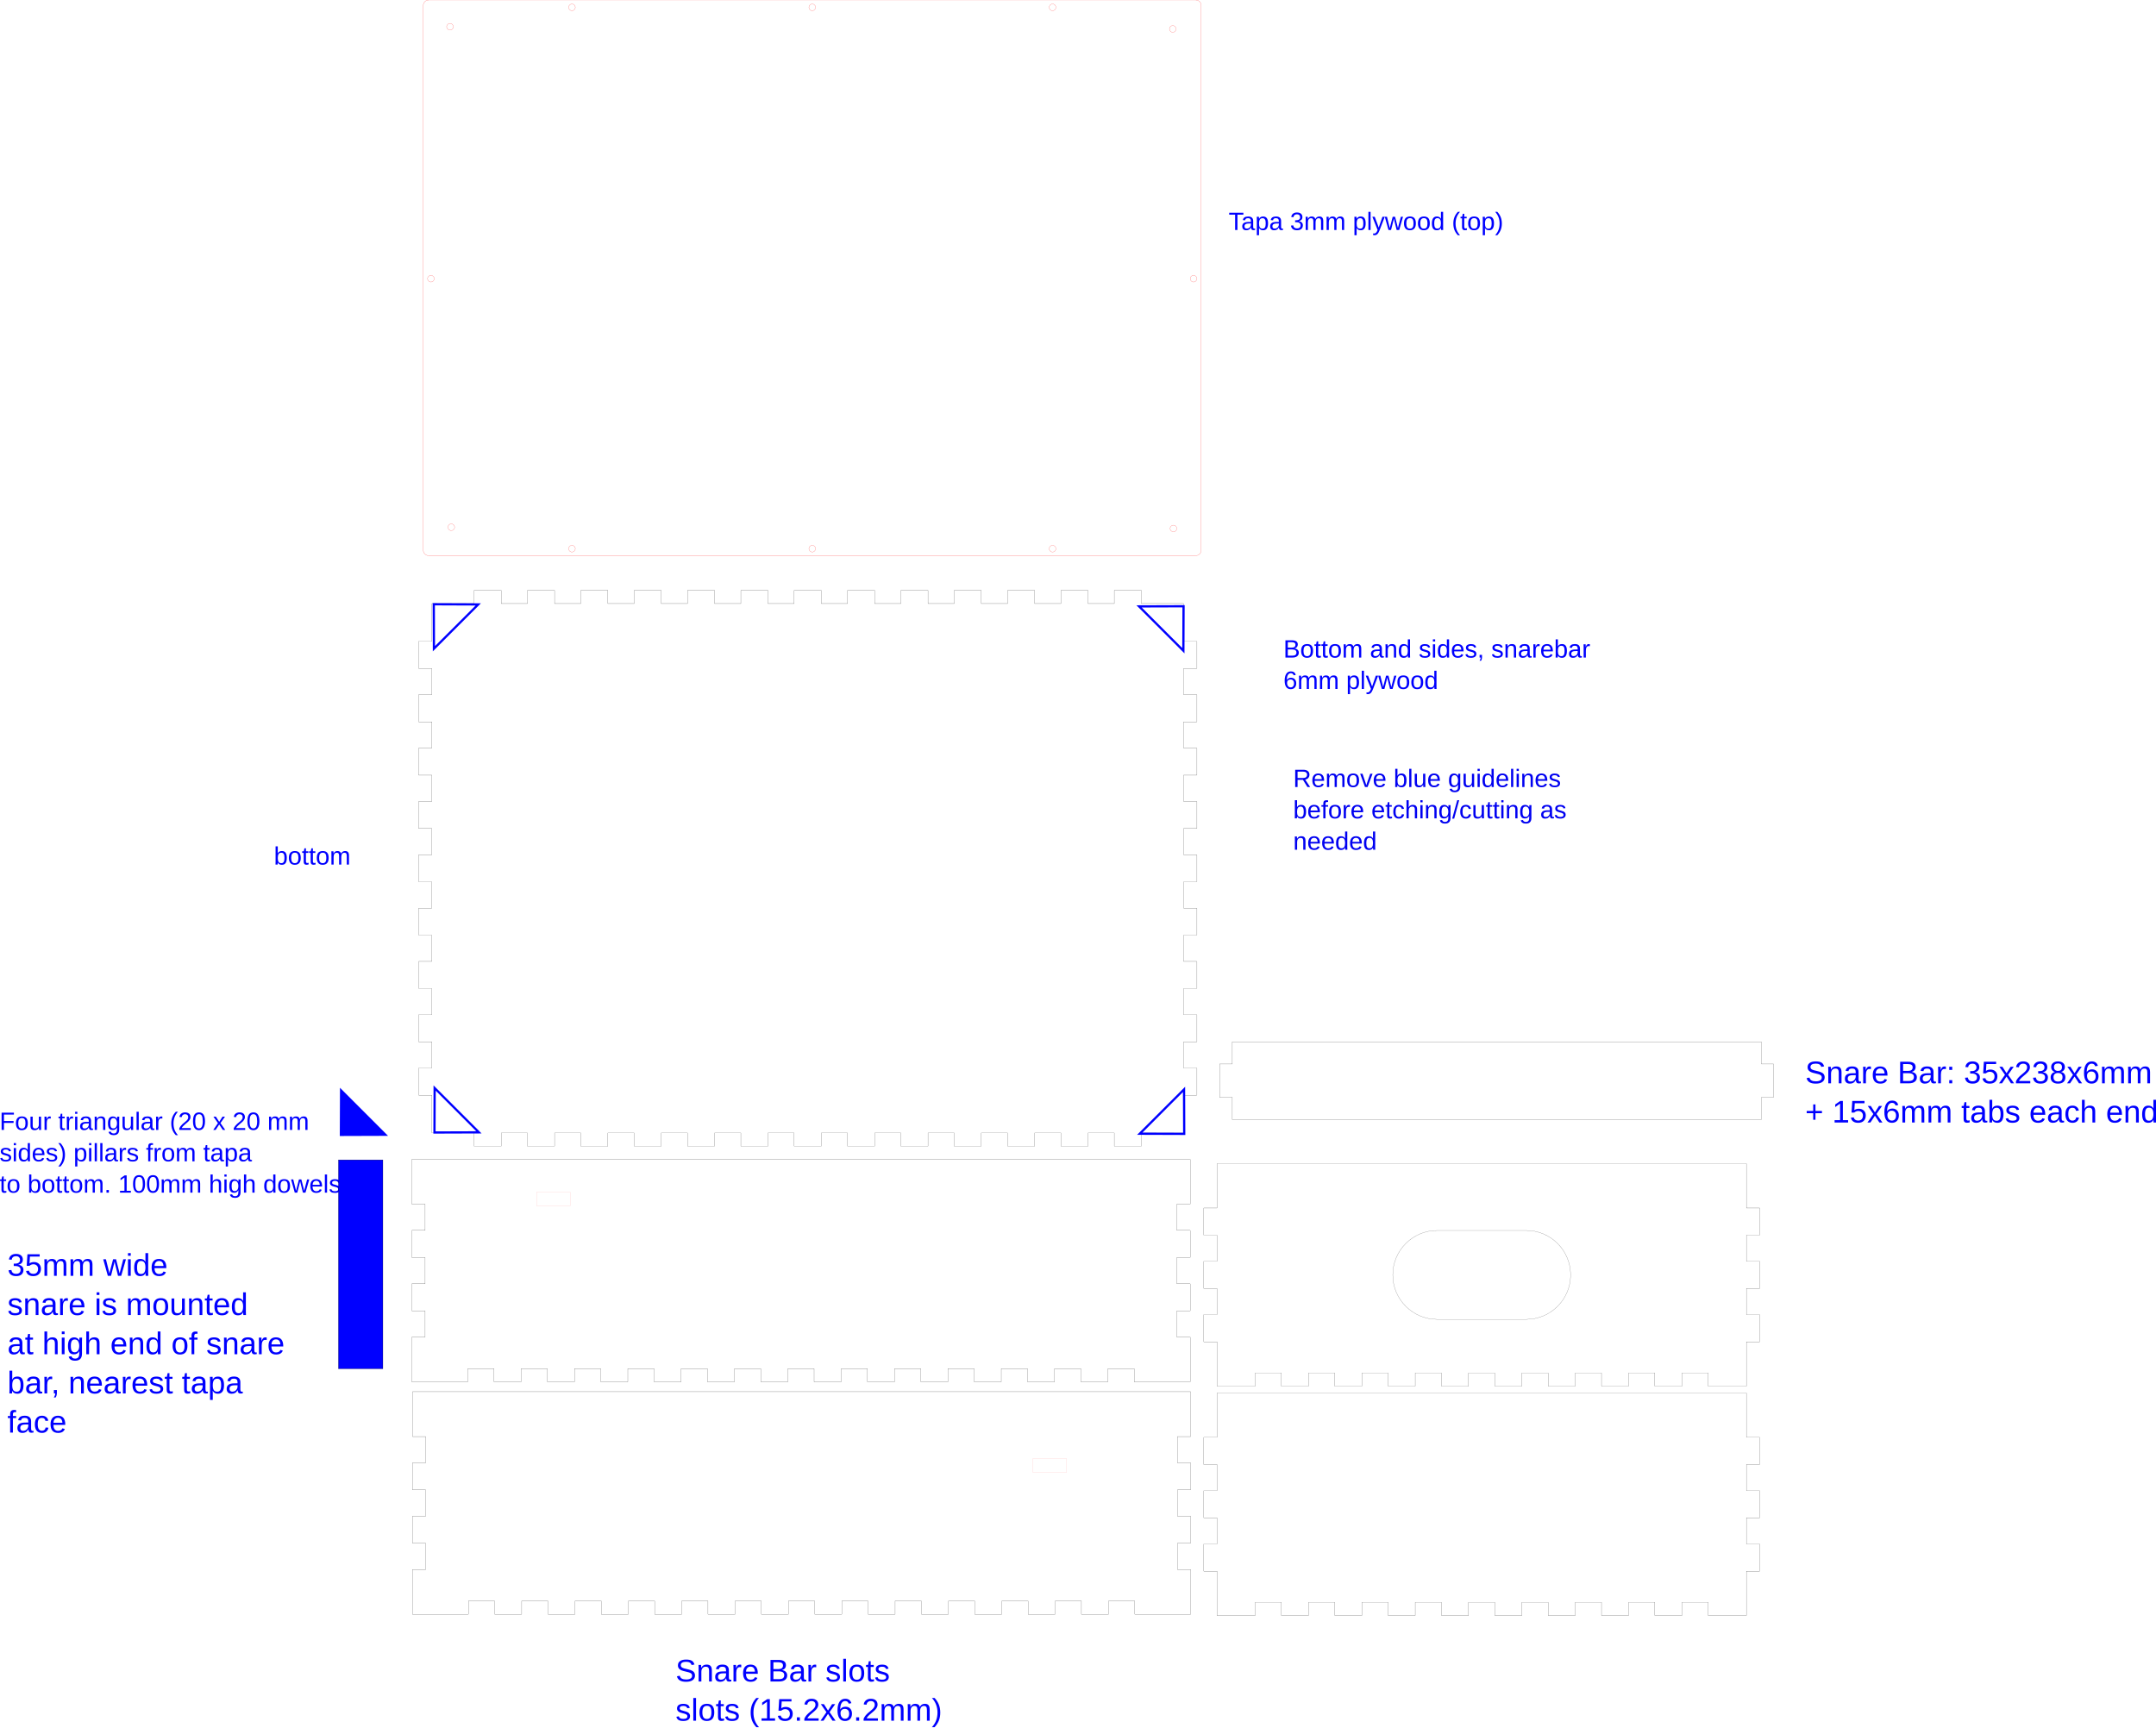
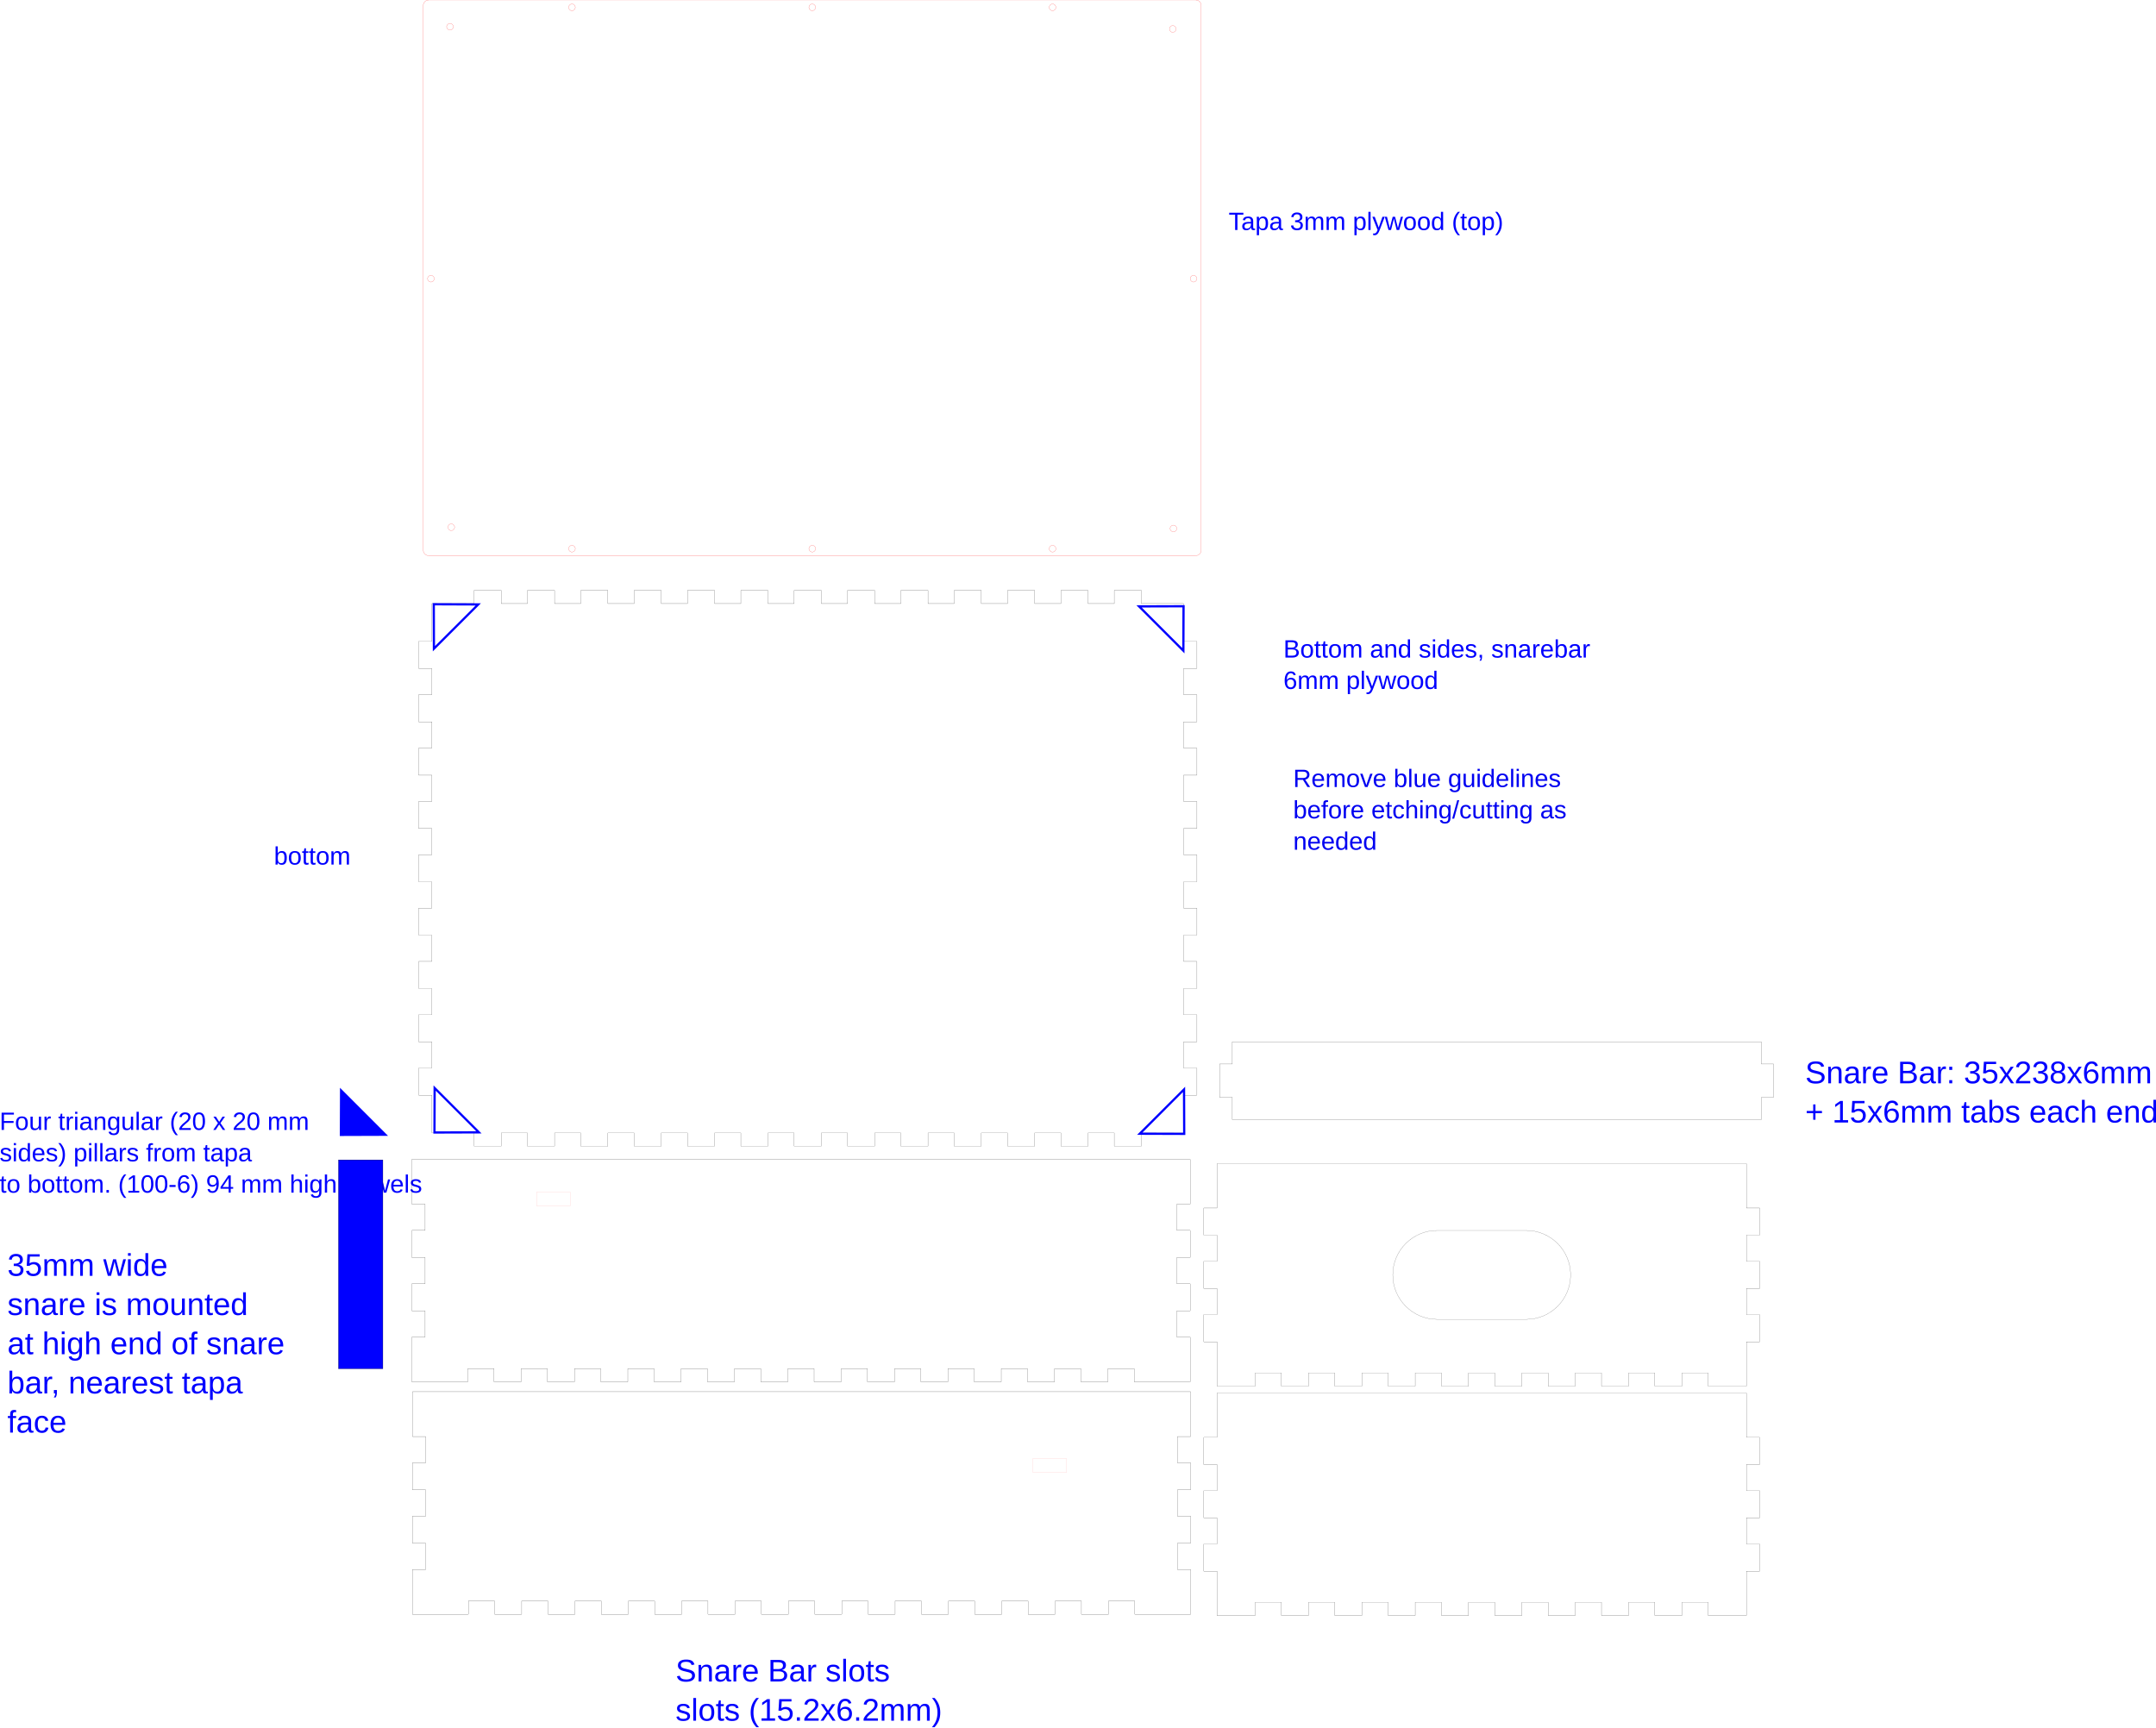
<svg xmlns="http://www.w3.org/2000/svg" height="777.19mm" viewBox="0 0 969.95 777.19" width="969.95mm" version="1.1" id="svg429">
  <defs id="defs433">
    <rect x="1456.988" y="-567.132" width="97.628" height="28.422" id="rect1000" />
  </defs>
  <g id="p-2" style="vector-effect:non-scaling-stroke;fill:none;stroke-width:0.265;stroke-linecap:round;stroke-linejoin:round;stroke-dasharray:none;-inkscape-stroke:hairline" transform="translate(178.2887,255.5779)">
    <path d="M 16.1,254.2 H 35 c 0.1,0 0,-0.1 0,0 v 5.9 c 0,0.055 0.045,0.1 0.1,0.1 h 12 c 0.055,0 0.1,-0.045 0.1,-0.1 v -5.9 c 0,-0.1 -0.1,0 0,0 H 59 c 0.1,0 0,-0.1 0,0 v 5.9 c 0,0.055 0.045,0.1 0.1,0.1 h 12 c 0.055,0 0.1,-0.045 0.1,-0.1 v -5.9 c 0,-0.1 -0.1,0 0,0 H 83 c 0.1,0 0,-0.1 0,0 v 5.9 c 0,0.055 0.045,0.1 0.1,0.1 h 12 c 0.055,0 0.1,-0.045 0.1,-0.1 v -5.9 c 0,-0.1 -0.1,0 0,0 H 107 c 0.1,0 0,-0.1 0,0 v 5.9 c 0,0.055 0.045,0.1 0.1,0.1 h 12 c 0.055,0 0.1,-0.045 0.1,-0.1 v -5.9 c 0,-0.1 -0.1,0 0,0 H 131 c 0.1,0 0,-0.1 0,0 v 5.9 c 0,0.055 0.045,0.1 0.1,0.1 h 12 c 0.055,0 0.1,-0.045 0.1,-0.1 v -5.9 c 0,-0.1 -0.1,0 0,0 H 155 c 0.1,0 0,-0.1 0,0 v 5.9 c 0,0.055 0.045,0.1 0.1,0.1 h 12 c 0.055,0 0.1,-0.045 0.1,-0.1 v -5.9 c 0,-0.1 -0.1,0 0,0 H 179 c 0.1,0 0,-0.1 0,0 v 5.9 c 0,0.055 0.045,0.1 0.1,0.1 h 12 c 0.055,0 0.1,-0.045 0.1,-0.1 v -5.9 c 0,-0.1 -0.1,0 0,0 H 203 c 0.1,0 0,-0.1 0,0 v 5.9 c 0,0.055 0.045,0.1 0.1,0.1 h 12 c 0.055,0 0.1,-0.045 0.1,-0.1 v -5.9 c 0,-0.1 -0.1,0 0,0 H 227 c 0.1,0 0,-0.1 0,0 v 5.9 c 0,0.055 0.045,0.1 0.1,0.1 h 12 c 0.055,0 0.1,-0.045 0.1,-0.1 v -5.9 c 0,-0.1 -0.1,0 0,0 H 251 c 0.1,0 0,-0.1 0,0 v 5.9 c 0,0.055 0.045,0.1 0.1,0.1 h 12 c 0.055,0 0.1,-0.045 0.1,-0.1 v -5.9 c 0,-0.1 -0.1,0 0,0 H 275 c 0.1,0 0,-0.1 0,0 v 5.9 c 0,0.055 0.045,0.1 0.1,0.1 h 12 c 0.055,0 0.1,-0.045 0.1,-0.1 v -5.9 c 0,-0.1 -0.1,0 0,0 H 299 c 0.1,0 0,-0.1 0,0 v 5.9 c 0,0.055 0.045,0.1 0.1,0.1 h 12 c 0.055,0 0.1,-0.045 0.1,-0.1 v -5.9 c 0,-0.1 -0.1,0 0,0 H 323 c 0.1,0 0,-0.1 0,0 v 5.9 c 0,0.055 0.045,0.1 0.1,0.1 h 12 c 0.055,0 0.1,-0.045 0.1,-0.1 v -5.9 c 0,-0.1 -0.1,0 0,0 h 18.9 c 0.055,0 0.1,-0.045 0.1,-0.1 v -16.9 c 0,-0.1 -0.1,0 0,0 h 5.9 c 0.055,0 0.1,-0.045 0.1,-0.1 v -12 c 0,-0.055 -0.045,-0.1 -0.1,-0.1 h -5.9 c -0.1,0 0,0.1 0,0 v -11.8 c 0,-0.1 -0.1,0 0,0 h 5.9 c 0.055,0 0.1,-0.045 0.1,-0.1 v -12 c 0,-0.055 -0.045,-0.1 -0.1,-0.1 h -5.9 c -0.1,0 0,0.1 0,0 v -11.8 c 0,-0.1 -0.1,0 0,0 h 5.9 c 0.055,0 0.1,-0.045 0.1,-0.1 v -12 c 0,-0.055 -0.045,-0.1 -0.1,-0.1 h -5.9 c -0.1,0 0,0.1 0,0 v -11.8 c 0,-0.1 -0.1,0 0,0 h 5.9 c 0.055,0 0.1,-0.045 0.1,-0.1 v -12 c 0,-0.055 -0.045,-0.1 -0.1,-0.1 h -5.9 c -0.1,0 0,0.1 0,0 v -11.8 c 0,-0.1 -0.1,0 0,0 h 5.9 c 0.055,0 0.1,-0.045 0.1,-0.1 v -12 c 0,-0.055 -0.045,-0.1 -0.1,-0.1 h -5.9 c -0.1,0 0,0.1 0,0 v -11.8 c 0,-0.1 -0.1,0 0,0 h 5.9 c 0.055,0 0.1,-0.045 0.1,-0.1 v -12 c 0,-0.055 -0.045,-0.1 -0.1,-0.1 h -5.9 c -0.1,0 0,0.1 0,0 V 93.2 c 0,-0.1 -0.1,0 0,0 h 5.9 c 0.055,0 0.1,-0.045 0.1,-0.1 v -12 c 0,-0.055 -0.045,-0.1 -0.1,-0.1 h -5.9 c -0.1,0 0,0.1 0,0 V 69.2 c 0,-0.1 -0.1,0 0,0 h 5.9 c 0.055,0 0.1,-0.045 0.1,-0.1 v -12 c 0,-0.055 -0.045,-0.1 -0.1,-0.1 h -5.9 c -0.1,0 0,0.1 0,0 V 45.2 c 0,-0.1 -0.1,0 0,0 h 5.9 c 0.055,0 0.1,-0.045 0.1,-0.1 v -12 c 0,-0.055 -0.045,-0.1 -0.1,-0.1 h -5.9 c -0.1,0 0,0.1 0,0 V 16.1 c 0,-0.055 -0.045,-0.1 -0.1,-0.1 h -18.9 c -0.1,0 0,0.1 0,0 v -5.9 c 0,-0.055 -0.045,-0.1 -0.1,-0.1 h -12 c -0.055,0 -0.1,0.045 -0.1,0.1 V 16 c 0,0.1 0.1,0 0,0 h -11.8 c -0.1,0 0,0.1 0,0 v -5.9 c 0,-0.055 -0.045,-0.1 -0.1,-0.1 h -12 c -0.055,0 -0.1,0.045 -0.1,0.1 V 16 c 0,0.1 0.1,0 0,0 h -11.8 c -0.1,0 0,0.1 0,0 v -5.9 c 0,-0.055 -0.045,-0.1 -0.1,-0.1 h -12 c -0.055,0 -0.1,0.045 -0.1,0.1 V 16 c 0,0.1 0.1,0 0,0 h -11.8 c -0.1,0 0,0.1 0,0 v -5.9 c 0,-0.055 -0.045,-0.1 -0.1,-0.1 h -12 c -0.055,0 -0.1,0.045 -0.1,0.1 V 16 c 0,0.1 0.1,0 0,0 h -11.8 c -0.1,0 0,0.1 0,0 v -5.9 c 0,-0.055 -0.045,-0.1 -0.1,-0.1 h -12 c -0.055,0 -0.1,0.045 -0.1,0.1 V 16 c 0,0.1 0.1,0 0,0 h -11.8 c -0.1,0 0,0.1 0,0 v -5.9 c 0,-0.055 -0.045,-0.1 -0.1,-0.1 h -12 c -0.055,0 -0.1,0.045 -0.1,0.1 V 16 c 0,0.1 0.1,0 0,0 h -11.8 c -0.1,0 0,0.1 0,0 v -5.9 c 0,-0.055 -0.045,-0.1 -0.1,-0.1 h -12 c -0.055,0 -0.1,0.045 -0.1,0.1 V 16 c 0,0.1 0.1,0 0,0 h -11.8 c -0.1,0 0,0.1 0,0 v -5.9 c 0,-0.055 -0.045,-0.1 -0.1,-0.1 h -12 c -0.055,0 -0.1,0.045 -0.1,0.1 V 16 c 0,0.1 0.1,0 0,0 h -11.8 c -0.1,0 0,0.1 0,0 v -5.9 c 0,-0.055 -0.045,-0.1 -0.1,-0.1 h -12 c -0.055,0 -0.1,0.045 -0.1,0.1 V 16 c 0,0.1 0.1,0 0,0 h -11.8 c -0.1,0 0,0.1 0,0 v -5.9 c 0,-0.055 -0.045,-0.1 -0.1,-0.1 h -12 c -0.055,0 -0.1,0.045 -0.1,0.1 V 16 c 0,0.1 0.1,0 0,0 H 95.2 c -0.1,0 0,0.1 0,0 V 10.1 C 95.2,10.045 95.155,10 95.1,10 h -12 C 83.045,10 83,10.045 83,10.1 V 16 c 0,0.1 0.1,0 0,0 H 71.2 c -0.1,0 0,0.1 0,0 V 10.1 C 71.2,10.045 71.155,10 71.1,10 h -12 C 59.045,10 59,10.045 59,10.1 V 16 c 0,0.1 0.1,0 0,0 H 47.2 c -0.1,0 0,0.1 0,0 V 10.1 C 47.2,10.045 47.155,10 47.1,10 h -12 C 35.045,10 35,10.045 35,10.1 V 16 c 0,0.1 0.1,0 0,0 H 16.1 C 16.045,16 16,16.045 16,16.1 V 33 c 0,0.1 0.1,0 0,0 H 10.1 C 10.045,33 10,33.045 10,33.1 v 12 c 0,0.055 0.045,0.1 0.1,0.1 H 16 c 0.1,0 0,-0.1 0,0 V 57 c 0,0.1 0.1,0 0,0 H 10.1 C 10.045,57 10,57.045 10,57.1 v 12 c 0,0.055 0.045,0.1 0.1,0.1 H 16 c 0.1,0 0,-0.1 0,0 V 81 c 0,0.1 0.1,0 0,0 H 10.1 C 10.045,81 10,81.045 10,81.1 v 12 c 0,0.055 0.045,0.1 0.1,0.1 H 16 c 0.1,0 0,-0.1 0,0 V 105 c 0,0.1 0.1,0 0,0 h -5.9 c -0.055,0 -0.1,0.045 -0.1,0.1 v 12 c 0,0.055 0.045,0.1 0.1,0.1 H 16 c 0.1,0 0,-0.1 0,0 V 129 c 0,0.1 0.1,0 0,0 h -5.9 c -0.055,0 -0.1,0.045 -0.1,0.1 v 12 c 0,0.055 0.045,0.1 0.1,0.1 H 16 c 0.1,0 0,-0.1 0,0 V 153 c 0,0.1 0.1,0 0,0 h -5.9 c -0.055,0 -0.1,0.045 -0.1,0.1 v 12 c 0,0.055 0.045,0.1 0.1,0.1 H 16 c 0.1,0 0,-0.1 0,0 V 177 c 0,0.1 0.1,0 0,0 h -5.9 c -0.055,0 -0.1,0.045 -0.1,0.1 v 12 c 0,0.055 0.045,0.1 0.1,0.1 H 16 c 0.1,0 0,-0.1 0,0 V 201 c 0,0.1 0.1,0 0,0 h -5.9 c -0.055,0 -0.1,0.045 -0.1,0.1 v 12 c 0,0.055 0.045,0.1 0.1,0.1 H 16 c 0.1,0 0,-0.1 0,0 V 225 c 0,0.1 0.1,0 0,0 h -5.9 c -0.055,0 -0.1,0.045 -0.1,0.1 v 12 c 0,0.055 0.045,0.1 0.1,0.1 H 16 c 0.1,0 0,-0.1 0,0 v 16.9 c 0,0.055 0.045,0.1 0.1,0.1 z" stroke="#000000" stroke-width="0.20" id="path420" style="vector-effect:non-scaling-stroke;stroke-width:0.265;stroke-dasharray:none;-inkscape-stroke:hairline" />
  </g>
  <g id="p-3" style="vector-effect:non-scaling-stroke;fill:none;stroke-width:0.265;stroke-linecap:round;stroke-linejoin:round;stroke-dasharray:none;-inkscape-stroke:hairline" transform="translate(178.2887,260.3404)">
    <path d="m 369.3,466.6 h 17 c 0.055,0 0.1,-0.045 0.1,-0.1 v -5.9 c 0,-0.1 -0.1,0 0,0 h 11.8 c 0.1,0 0,-0.1 0,0 v 5.9 c 0,0.055 0.045,0.1 0.1,0.1 h 12 c 0.055,0 0.1,-0.045 0.1,-0.1 v -5.9 c 0,-0.1 -0.1,0 0,0 h 11.8 c 0.1,0 0,-0.1 0,0 v 5.9 c 0,0.055 0.045,0.1 0.1,0.1 h 12 c 0.055,0 0.1,-0.045 0.1,-0.1 v -5.9 c 0,-0.1 -0.1,0 0,0 h 11.8 c 0.1,0 0,-0.1 0,0 v 5.9 c 0,0.055 0.045,0.1 0.1,0.1 h 12 c 0.055,0 0.1,-0.045 0.1,-0.1 v -5.9 c 0,-0.1 -0.1,0 0,0 h 11.8 c 0.1,0 0,-0.1 0,0 v 5.9 c 0,0.055 0.045,0.1 0.1,0.1 h 12 c 0.055,0 0.1,-0.045 0.1,-0.1 v -5.9 c 0,-0.1 -0.1,0 0,0 h 11.8 c 0.1,0 0,-0.1 0,0 v 5.9 c 0,0.055 0.045,0.1 0.1,0.1 h 12 c 0.055,0 0.1,-0.045 0.1,-0.1 v -5.9 c 0,-0.1 -0.1,0 0,0 h 11.8 c 0.1,0 0,-0.1 0,0 v 5.9 c 0,0.055 0.045,0.1 0.1,0.1 h 12 c 0.055,0 0.1,-0.045 0.1,-0.1 v -5.9 c 0,-0.1 -0.1,0 0,0 h 11.8 c 0.1,0 0,-0.1 0,0 v 5.9 c 0,0.055 0.045,0.1 0.1,0.1 h 12 c 0.055,0 0.1,-0.045 0.1,-0.1 v -5.9 c 0,-0.1 -0.1,0 0,0 h 11.8 c 0.1,0 0,-0.1 0,0 v 5.9 c 0,0.055 0.045,0.1 0.1,0.1 h 12 c 0.055,0 0.1,-0.045 0.1,-0.1 v -5.9 c 0,-0.1 -0.1,0 0,0 h 11.8 c 0.1,0 0,-0.1 0,0 v 5.9 c 0,0.055 0.045,0.1 0.1,0.1 h 17 c 0.055,0 0.1,-0.045 0.1,-0.1 v -19.9 c 0,-0.1 -0.1,0 0,0 h 5.9 c 0.055,0 0.1,-0.045 0.1,-0.1 v -12 c 0,-0.055 -0.045,-0.1 -0.1,-0.1 h -5.9 c -0.1,0 0,0.1 0,0 v -11.8 c 0,-0.1 -0.1,0 0,0 h 5.9 c 0.055,0 0.1,-0.045 0.1,-0.1 v -12 c 0,-0.055 -0.045,-0.1 -0.1,-0.1 h -5.9 c -0.1,0 0,0.1 0,0 v -11.8 c 0,-0.1 -0.1,0 0,0 h 5.9 c 0.055,0 0.1,-0.045 0.1,-0.1 v -12 c 0,-0.055 -0.045,-0.1 -0.1,-0.1 h -5.9 c -0.1,0 0,0.1 0,0 v -19.9 c 0,-0.055 -0.045,-0.1 -0.1,-0.1 h -238 c -0.055,0 -0.1,0.045 -0.1,0.1 v 19.9 c 0,0.1 0.1,0 0,0 h -5.9 c -0.055,0 -0.1,0.045 -0.1,0.1 v 12 c 0,0.055 0.045,0.1 0.1,0.1 h 5.9 c 0.1,0 0,-0.1 0,0 v 11.8 c 0,0.1 0.1,0 0,0 h -5.9 c -0.055,0 -0.1,0.045 -0.1,0.1 v 12 c 0,0.055 0.045,0.1 0.1,0.1 h 5.9 c 0.1,0 0,-0.1 0,0 v 11.8 c 0,0.1 0.1,0 0,0 h -5.9 c -0.055,0 -0.1,0.045 -0.1,0.1 v 12 c 0,0.055 0.045,0.1 0.1,0.1 h 5.9 c 0.1,0 0,-0.1 0,0 v 19.9 c 0,0.055 0.045,0.1 0.1,0.1 z" stroke="#000000" stroke-width="0.20" id="path423" style="vector-effect:non-scaling-stroke;stroke-width:0.265;stroke-dasharray:none;-inkscape-stroke:hairline" />
  </g>
  <g id="p-4" style="vector-effect:non-scaling-stroke;fill:none;stroke-width:0.265;stroke-linecap:round;stroke-linejoin:round;stroke-dasharray:none;-inkscape-stroke:hairline" transform="translate(178.2887,260.3404)">
    <path d="m 369.3,363.4 h 17 c 0.055,0 0.1,-0.045 0.1,-0.1 v -5.9 c 0,-0.1 -0.1,0 0,0 h 11.8 c 0.1,0 0,-0.1 0,0 v 5.9 c 0,0.055 0.045,0.1 0.1,0.1 h 12 c 0.055,0 0.1,-0.045 0.1,-0.1 v -5.9 c 0,-0.1 -0.1,0 0,0 h 11.8 c 0.1,0 0,-0.1 0,0 v 5.9 c 0,0.055 0.045,0.1 0.1,0.1 h 12 c 0.055,0 0.1,-0.045 0.1,-0.1 v -5.9 c 0,-0.1 -0.1,0 0,0 h 11.8 c 0.1,0 0,-0.1 0,0 v 5.9 c 0,0.055 0.045,0.1 0.1,0.1 h 12 c 0.055,0 0.1,-0.045 0.1,-0.1 v -5.9 c 0,-0.1 -0.1,0 0,0 h 11.8 c 0.1,0 0,-0.1 0,0 v 5.9 c 0,0.055 0.045,0.1 0.1,0.1 h 12 c 0.055,0 0.1,-0.045 0.1,-0.1 v -5.9 c 0,-0.1 -0.1,0 0,0 h 11.8 c 0.1,0 0,-0.1 0,0 v 5.9 c 0,0.055 0.045,0.1 0.1,0.1 h 12 c 0.055,0 0.1,-0.045 0.1,-0.1 v -5.9 c 0,-0.1 -0.1,0 0,0 h 11.8 c 0.1,0 0,-0.1 0,0 v 5.9 c 0,0.055 0.045,0.1 0.1,0.1 h 12 c 0.055,0 0.1,-0.045 0.1,-0.1 v -5.9 c 0,-0.1 -0.1,0 0,0 h 11.8 c 0.1,0 0,-0.1 0,0 v 5.9 c 0,0.055 0.045,0.1 0.1,0.1 h 12 c 0.055,0 0.1,-0.045 0.1,-0.1 v -5.9 c 0,-0.1 -0.1,0 0,0 h 11.8 c 0.1,0 0,-0.1 0,0 v 5.9 c 0,0.055 0.045,0.1 0.1,0.1 h 12 c 0.055,0 0.1,-0.045 0.1,-0.1 v -5.9 c 0,-0.1 -0.1,0 0,0 h 11.8 c 0.1,0 0,-0.1 0,0 v 5.9 c 0,0.055 0.045,0.1 0.1,0.1 h 17 c 0.055,0 0.1,-0.045 0.1,-0.1 v -19.9 c 0,-0.1 -0.1,0 0,0 h 5.9 c 0.055,0 0.1,-0.045 0.1,-0.1 v -12 c 0,-0.055 -0.045,-0.1 -0.1,-0.1 h -5.9 c -0.1,0 0,0.1 0,0 v -11.8 c 0,-0.1 -0.1,0 0,0 h 5.9 c 0.055,0 0.1,-0.045 0.1,-0.1 v -12 c 0,-0.055 -0.045,-0.1 -0.1,-0.1 h -5.9 c -0.1,0 0,0.1 0,0 v -11.8 c 0,-0.1 -0.1,0 0,0 h 5.9 c 0.055,0 0.1,-0.045 0.1,-0.1 v -12 c 0,-0.055 -0.045,-0.1 -0.1,-0.1 h -5.9 c -0.1,0 0,0.1 0,0 v -19.9 c 0,-0.055 -0.045,-0.1 -0.1,-0.1 h -238 c -0.055,0 -0.1,0.045 -0.1,0.1 v 19.9 c 0,0.1 0.1,0 0,0 h -5.9 c -0.055,0 -0.1,0.045 -0.1,0.1 v 12 c 0,0.055 0.045,0.1 0.1,0.1 h 5.9 c 0.1,0 0,-0.1 0,0 v 11.8 c 0,0.1 0.1,0 0,0 h -5.9 c -0.055,0 -0.1,0.045 -0.1,0.1 v 12 c 0,0.055 0.045,0.1 0.1,0.1 h 5.9 c 0.1,0 0,-0.1 0,0 v 11.8 c 0,0.1 0.1,0 0,0 h -5.9 c -0.055,0 -0.1,0.045 -0.1,0.1 v 12 c 0,0.055 0.045,0.1 0.1,0.1 h 5.9 c 0.1,0 0,-0.1 0,0 v 19.9 c 0,0.055 0.045,0.1 0.1,0.1 z" stroke="#000000" stroke-width="0.20" id="path426" style="vector-effect:non-scaling-stroke;stroke-width:0.265;stroke-dasharray:none;-inkscape-stroke:hairline" />
  </g>
  <rect style="vector-effect:non-scaling-stroke;fill:none;stroke:#000000;stroke-width:0.213;stroke-dasharray:none;-inkscape-stroke:hairline;stop-color:#000000" id="rect1886" width="80" height="40" x="626.589" y="553.64" ry="20" />
  <path style="fill:#0000ff;fill-opacity:1;stroke:#0000ff;stroke-width:1;stroke-dasharray:none;stroke-opacity:1;stop-color:#000000" d="m 153.452,490.642 19.921,19.935 -20,0.065 z" id="path1998-3-5" />
  <text xml:space="preserve" style="font-style:normal;font-variant:normal;font-weight:normal;font-stretch:normal;font-size:14.111px;font-family:Arial;-inkscape-font-specification:'Arial, Normal';font-variant-ligatures:normal;font-variant-caps:normal;font-variant-numeric:normal;font-variant-east-asian:normal;fill:#0000ff;fill-opacity:1;stroke:none;stroke-width:1;stroke-dasharray:none;stroke-opacity:1;stop-color:#000000" x="3.322" y="574.049" id="text8709">
    <tspan style="font-style:normal;font-variant:normal;font-weight:normal;font-stretch:normal;font-size:14.111px;font-family:Arial;-inkscape-font-specification:'Arial, Normal';font-variant-ligatures:normal;font-variant-caps:normal;font-variant-numeric:normal;font-variant-east-asian:normal;fill:#0000ff;fill-opacity:1;stroke:none;stroke-width:1;stroke-opacity:1" x="3.322" y="574.049" id="tspan1872">35mm wide</tspan>
    <tspan style="font-style:normal;font-variant:normal;font-weight:normal;font-stretch:normal;font-size:14.111px;font-family:Arial;-inkscape-font-specification:'Arial, Normal';font-variant-ligatures:normal;font-variant-caps:normal;font-variant-numeric:normal;font-variant-east-asian:normal;fill:#0000ff;fill-opacity:1;stroke:none;stroke-width:1;stroke-opacity:1" x="3.322" y="591.688" id="tspan4401">snare is mounted</tspan>
    <tspan style="font-style:normal;font-variant:normal;font-weight:normal;font-stretch:normal;font-size:14.111px;font-family:Arial;-inkscape-font-specification:'Arial, Normal';font-variant-ligatures:normal;font-variant-caps:normal;font-variant-numeric:normal;font-variant-east-asian:normal;fill:#0000ff;fill-opacity:1;stroke:none;stroke-width:1;stroke-opacity:1" x="3.322" y="609.326" id="tspan4393">at high end of snare</tspan>
    <tspan style="font-style:normal;font-variant:normal;font-weight:normal;font-stretch:normal;font-size:14.111px;font-family:Arial;-inkscape-font-specification:'Arial, Normal';font-variant-ligatures:normal;font-variant-caps:normal;font-variant-numeric:normal;font-variant-east-asian:normal;fill:#0000ff;fill-opacity:1;stroke:none;stroke-width:1;stroke-opacity:1" x="3.322" y="626.965" id="tspan4397">bar, nearest tapa</tspan>
    <tspan style="font-style:normal;font-variant:normal;font-weight:normal;font-stretch:normal;font-size:14.111px;font-family:Arial;-inkscape-font-specification:'Arial, Normal';font-variant-ligatures:normal;font-variant-caps:normal;font-variant-numeric:normal;font-variant-east-asian:normal;fill:#0000ff;fill-opacity:1;stroke:none;stroke-width:1;stroke-opacity:1" x="3.322" y="644.604" id="tspan4399">face</tspan>
  </text>
  <text xml:space="preserve" style="font-style:normal;font-variant:normal;font-weight:normal;font-stretch:normal;font-size:14.111px;font-family:Arial;-inkscape-font-specification:'Arial, Normal';font-variant-ligatures:normal;font-variant-caps:normal;font-variant-numeric:normal;font-variant-east-asian:normal;fill:#0000ff;fill-opacity:1;stroke:none;stroke-width:1;stroke-dasharray:none;stroke-opacity:1;stop-color:#000000" x="303.9" y="756.581" id="text8709-3">
    <tspan id="tspan8707-6" style="font-style:normal;font-variant:normal;font-weight:normal;font-stretch:normal;font-size:14.111px;font-family:Arial;-inkscape-font-specification:'Arial, Normal';font-variant-ligatures:normal;font-variant-caps:normal;font-variant-numeric:normal;font-variant-east-asian:normal;fill:#0000ff;fill-opacity:1;stroke:none;stroke-width:1;stroke-opacity:1" x="303.9" y="756.581">Snare Bar slots</tspan>
    <tspan style="font-style:normal;font-variant:normal;font-weight:normal;font-stretch:normal;font-size:14.111px;font-family:Arial;-inkscape-font-specification:'Arial, Normal';font-variant-ligatures:normal;font-variant-caps:normal;font-variant-numeric:normal;font-variant-east-asian:normal;fill:#0000ff;fill-opacity:1;stroke:none;stroke-width:1;stroke-opacity:1" x="303.9" y="774.22" id="tspan1872-0">slots (15.2x6.2mm)</tspan>
  </text>
  <text xml:space="preserve" style="font-style:normal;font-variant:normal;font-weight:normal;font-stretch:normal;font-size:14.111px;font-family:Arial;-inkscape-font-specification:'Arial, Normal';font-variant-ligatures:normal;font-variant-caps:normal;font-variant-numeric:normal;font-variant-east-asian:normal;fill:#0000ff;fill-opacity:1;stroke:none;stroke-width:1;stroke-dasharray:none;stroke-opacity:1;stop-color:#000000" x="812.123" y="487.433" id="text8709-9">
    <tspan id="tspan8707-1" style="font-style:normal;font-variant:normal;font-weight:normal;font-stretch:normal;font-size:14.111px;font-family:Arial;-inkscape-font-specification:'Arial, Normal';font-variant-ligatures:normal;font-variant-caps:normal;font-variant-numeric:normal;font-variant-east-asian:normal;fill:#0000ff;fill-opacity:1;stroke:none;stroke-width:1;stroke-opacity:1" x="812.123" y="487.433">Snare Bar: 35x238x6mm</tspan>
    <tspan style="font-style:normal;font-variant:normal;font-weight:normal;font-stretch:normal;font-size:14.111px;font-family:Arial;-inkscape-font-specification:'Arial, Normal';font-variant-ligatures:normal;font-variant-caps:normal;font-variant-numeric:normal;font-variant-east-asian:normal;fill:#0000ff;fill-opacity:1;stroke:none;stroke-width:1;stroke-opacity:1" x="812.123" y="505.072" id="tspan8457">+ 15x6mm tabs each end</tspan>
  </text>
  <path id="rect8865" style="vector-effect:non-scaling-stroke;fill:none;fill-opacity:1;stroke:#000000;stroke-width:0.265;stroke-dasharray:none;stroke-opacity:1;-inkscape-stroke:hairline;stop-color:#000000" d="m 554.399,468.749 v 10 h -5.727 v 15 h 5.727 v 10 h 238 v -10 h 5.477 v -15 h -5.477 v -10 z" />
  <g id="g10948" transform="translate(178.3712,422.3238)" style="vector-effect:non-scaling-stroke;stroke-width:0.265;stroke-dasharray:none;-inkscape-stroke:hairline">
    <g id="g10600" transform="translate(-149.2102,-71.24407)" style="vector-effect:non-scaling-stroke;stroke-width:0.265;stroke-dasharray:none;-inkscape-stroke:hairline">
      <rect style="vector-effect:non-scaling-stroke;fill:none;stroke:#ff0000;stroke-width:0.265;stroke-dasharray:none;stroke-opacity:1;-inkscape-stroke:hairline;stop-color:#000000" id="rect1158" width="350" height="250" x="161.261" y="-351.08" ry="2.47" />
      <circle style="vector-effect:non-scaling-stroke;fill:none;fill-opacity:1;stroke:#ff0000;stroke-width:0.265;stroke-dasharray:none;stroke-opacity:1;-inkscape-stroke:hairline;stop-color:#000000" id="path10371" cx="173.29" cy="-339.051" r="1.5" />
      <circle style="vector-effect:non-scaling-stroke;fill:none;fill-opacity:1;stroke:#ff0000;stroke-width:0.265;stroke-dasharray:none;stroke-opacity:1;-inkscape-stroke:hairline;stop-color:#000000" id="path10489" cx="173.854" cy="-113.863" r="1.5" />
      <circle style="vector-effect:non-scaling-stroke;fill:none;fill-opacity:1;stroke:#ff0000;stroke-width:0.265;stroke-dasharray:none;stroke-opacity:1;-inkscape-stroke:hairline;stop-color:#000000" id="path10489-5" cx="498.755" cy="-113.288" r="1.5" />
      <circle style="vector-effect:non-scaling-stroke;fill:none;fill-opacity:1;stroke:#ff0000;stroke-width:0.265;stroke-dasharray:none;stroke-opacity:1;-inkscape-stroke:hairline;stop-color:#000000" id="path10489-9" cx="498.451" cy="-338.055" r="1.5" />
    </g>
    <circle style="vector-effect:non-scaling-stroke;fill:none;fill-opacity:1;stroke:#ff0000;stroke-width:0.265;stroke-dasharray:none;stroke-opacity:1;-inkscape-stroke:hairline;stop-color:#000000" id="path10656" cx="78.941" cy="-419.02" r="1.5" />
    <circle style="vector-effect:non-scaling-stroke;fill:none;fill-opacity:1;stroke:#ff0000;stroke-width:0.265;stroke-dasharray:none;stroke-opacity:1;-inkscape-stroke:hairline;stop-color:#000000" id="path10656-2" cx="187.051" cy="-419.02" r="1.5" />
    <circle style="vector-effect:non-scaling-stroke;fill:none;fill-opacity:1;stroke:#ff0000;stroke-width:0.265;stroke-dasharray:none;stroke-opacity:1;-inkscape-stroke:hairline;stop-color:#000000" id="path10656-2-2" cx="295.16" cy="-419.02" r="1.5" />
    <circle style="vector-effect:non-scaling-stroke;fill:none;fill-opacity:1;stroke:#ff0000;stroke-width:0.265;stroke-dasharray:none;stroke-opacity:1;-inkscape-stroke:hairline;stop-color:#000000" id="path10656-3" cx="78.941" cy="-175.455" r="1.5" />
    <circle style="vector-effect:non-scaling-stroke;fill:none;fill-opacity:1;stroke:#ff0000;stroke-width:0.265;stroke-dasharray:none;stroke-opacity:1;-inkscape-stroke:hairline;stop-color:#000000" id="path10656-2-6" cx="187.051" cy="-175.455" r="1.5" />
    <circle style="vector-effect:non-scaling-stroke;fill:none;fill-opacity:1;stroke:#ff0000;stroke-width:0.265;stroke-dasharray:none;stroke-opacity:1;-inkscape-stroke:hairline;stop-color:#000000" id="path10656-2-2-1" cx="295.16" cy="-175.455" r="1.5" />
    <circle style="vector-effect:non-scaling-stroke;fill:none;fill-opacity:1;stroke:#ff0000;stroke-width:0.265;stroke-dasharray:none;stroke-opacity:1;-inkscape-stroke:hairline;stop-color:#000000" id="path10794" cx="15.495" cy="-296.944" r="1.5" />
    <circle style="vector-effect:non-scaling-stroke;fill:none;fill-opacity:1;stroke:#ff0000;stroke-width:0.265;stroke-dasharray:none;stroke-opacity:1;-inkscape-stroke:hairline;stop-color:#000000" id="path10794-2" cx="358.59" cy="-296.944" r="1.5" />
  </g>
  <text xml:space="preserve" style="font-style:normal;font-variant:normal;font-weight:normal;font-stretch:normal;font-size:11.289px;font-family:Arial;-inkscape-font-specification:'Arial, Normal';font-variant-ligatures:normal;font-variant-caps:normal;font-variant-numeric:normal;font-variant-east-asian:normal;vector-effect:non-scaling-stroke;fill:#0000ff;fill-opacity:1;stroke:none;stroke-width:0.265;stroke-dasharray:none;stroke-opacity:1;-inkscape-stroke:hairline;stop-color:#000000" x="552.738" y="103.496" id="text12351">
    <tspan id="tspan12349" style="font-style:normal;font-variant:normal;font-weight:normal;font-stretch:normal;font-size:11.289px;font-family:Arial;-inkscape-font-specification:'Arial, Normal';font-variant-ligatures:normal;font-variant-caps:normal;font-variant-numeric:normal;font-variant-east-asian:normal;fill:#0000ff;fill-opacity:1;stroke-width:0.265" x="552.738" y="103.496">Tapa 3mm plywood (top)</tspan>
  </text>
  <text xml:space="preserve" style="font-style:normal;font-variant:normal;font-weight:normal;font-stretch:normal;font-size:11.289px;font-family:Arial;-inkscape-font-specification:'Arial, Normal';font-variant-ligatures:normal;font-variant-caps:normal;font-variant-numeric:normal;font-variant-east-asian:normal;vector-effect:non-scaling-stroke;fill:#0000ff;fill-opacity:1;stroke:none;stroke-width:0.265;stroke-dasharray:none;stroke-opacity:1;-inkscape-stroke:hairline;stop-color:#000000" x="123.214" y="389.003" id="text12351-6">
    <tspan id="tspan12349-2" style="font-style:normal;font-variant:normal;font-weight:normal;font-stretch:normal;font-size:11.289px;font-family:Arial;-inkscape-font-specification:'Arial, Normal';font-variant-ligatures:normal;font-variant-caps:normal;font-variant-numeric:normal;font-variant-east-asian:normal;fill:#0000ff;fill-opacity:1;stroke-width:0.265" x="123.214" y="389.003">bottom</tspan>
  </text>
  <text xml:space="preserve" style="font-style:normal;font-variant:normal;font-weight:normal;font-stretch:normal;font-size:11.289px;font-family:Arial;-inkscape-font-specification:'Arial, Normal';font-variant-ligatures:normal;font-variant-caps:normal;font-variant-numeric:normal;font-variant-east-asian:normal;white-space:pre;inline-size:148.746;display:inline;vector-effect:non-scaling-stroke;fill:#0000ff;fill-opacity:1;stroke:none;stroke-width:0.265;stroke-dasharray:none;stroke-opacity:1;-inkscape-stroke:hairline;stop-color:#000000" x="403.426" y="28.741" id="text12351-7" transform="translate(-403.6242,479.6748)">
    <tspan x="403.426" y="28.741" id="tspan12692">Four triangular (20 x 20 mm
</tspan>
    <tspan x="403.426" y="42.852" id="tspan12694">sides) pillars from tapa
</tspan>
-     <tspan x="403.426" y="56.963" id="tspan12696">to bottom. 100mm high dowels</tspan>
+     <tspan x="403.426" y="56.963" id="tspan12696">to bottom. (100-6) 94 mm high dowels</tspan>
  </text>
  <text xml:space="preserve" style="font-style:normal;font-variant:normal;font-weight:normal;font-stretch:normal;font-size:11.289px;font-family:Arial;-inkscape-font-specification:'Arial, Normal';font-variant-ligatures:normal;font-variant-caps:normal;font-variant-numeric:normal;font-variant-east-asian:normal;white-space:pre;inline-size:148.746;display:inline;vector-effect:non-scaling-stroke;fill:#0000ff;fill-opacity:1;stroke:none;stroke-width:0.265;stroke-dasharray:none;stroke-opacity:1;-inkscape-stroke:hairline;stop-color:#000000" x="403.426" y="28.741" id="text12351-7-3" transform="translate(173.9505,267.1321)">
    <tspan x="403.426" y="28.741" id="tspan12698">Bottom and sides, snarebar </tspan>
    <tspan x="403.426" y="42.852" id="tspan12700">6mm plywood</tspan>
  </text>
  <text xml:space="preserve" style="font-style:normal;font-variant:normal;font-weight:normal;font-stretch:normal;font-size:11.289px;font-family:Arial;-inkscape-font-specification:'Arial, Normal';font-variant-ligatures:normal;font-variant-caps:normal;font-variant-numeric:normal;font-variant-east-asian:normal;vector-effect:non-scaling-stroke;fill:#0000f1;fill-opacity:1;stroke:none;stroke-width:0.265;stroke-dasharray:none;stroke-opacity:1;-inkscape-stroke:hairline;stop-color:#000000" x="581.768" y="354.117" id="text12351-1">
    <tspan style="font-style:normal;font-variant:normal;font-weight:normal;font-stretch:normal;font-size:11.289px;font-family:Arial;-inkscape-font-specification:'Arial, Normal';font-variant-ligatures:normal;font-variant-caps:normal;font-variant-numeric:normal;font-variant-east-asian:normal;fill:#0000f1;fill-opacity:1;stroke-width:0.265" x="581.768" y="354.117" id="tspan12733">Remove blue guidelines</tspan>
    <tspan style="font-style:normal;font-variant:normal;font-weight:normal;font-stretch:normal;font-size:11.289px;font-family:Arial;-inkscape-font-specification:'Arial, Normal';font-variant-ligatures:normal;font-variant-caps:normal;font-variant-numeric:normal;font-variant-east-asian:normal;fill:#0000f1;fill-opacity:1;stroke-width:0.265" x="581.768" y="368.228" id="tspan12749">before etching/cutting as</tspan>
    <tspan style="font-style:normal;font-variant:normal;font-weight:normal;font-stretch:normal;font-size:11.289px;font-family:Arial;-inkscape-font-specification:'Arial, Normal';font-variant-ligatures:normal;font-variant-caps:normal;font-variant-numeric:normal;font-variant-east-asian:normal;fill:#0000f1;fill-opacity:1;stroke-width:0.265" x="581.768" y="382.339" id="tspan946">needed</tspan>
  </text>
  <text xml:space="preserve" transform="matrix(0.2645833,0,0,0.2645833,178.2887,255.5779)" id="text998" style="font-size:26.667px;font-family:Arial;-inkscape-font-specification:'Arial, Normal';white-space:pre;shape-inside:url(#rect1000);display:inline;vector-effect:non-scaling-stroke;fill:#0000ff;fill-opacity:1;stroke:#000000;-inkscape-stroke:hairline;stop-color:#000000" />
  <text xml:space="preserve" style="font-size:7.056px;font-family:Arial;-inkscape-font-specification:'Arial, Normal';vector-effect:non-scaling-stroke;fill:#0000ff;fill-opacity:1;stroke:#000000;stroke-width:0.265;-inkscape-stroke:hairline;stop-color:#000000" x="618.084" y="282.113" id="text1006">
    <tspan id="tspan1004" style="stroke-width:0.265" x="618.084" y="282.113" />
  </text>
  <rect style="vector-effect:non-scaling-stroke;fill:#0000ff;fill-opacity:1;stroke:#000000;stroke-width:0.375;-inkscape-stroke:hairline;stop-color:#000000" id="rect1137" width="20" height="94" x="152.253" y="521.875" />
  <g id="g1274" transform="translate(688.3219,622.8918)">
    <path style="fill:none;stroke:#0000ff;stroke-width:1;stroke-dasharray:none;stroke-opacity:1;stop-color:#000000" d="m -473.174,-350.927 -19.935,19.921 -0.065,-20 z" id="path1998" />
    <path style="fill:none;stroke:#0000ff;stroke-width:1;stroke-dasharray:none;stroke-opacity:1;stop-color:#000000" d="m -492.785,-133.326 19.921,19.935 -20,0.065 z" id="path1998-3" />
    <path style="fill:none;stroke:#0000ff;stroke-width:1;stroke-dasharray:none;stroke-opacity:1;stop-color:#000000" d="m -155.943,-330.109 -19.921,-19.935 20,-0.065 z" id="path1998-6" />
    <path style="fill:none;stroke:#0000ff;stroke-width:1;stroke-dasharray:none;stroke-opacity:1;stop-color:#000000" d="m -155.643,-132.713 -19.921,19.935 20,0.065 z" id="path1998-7" />
  </g>
  <path d="m 191.608,726.385 h 19 c 0.055,0 0.1,-0.045 0.1,-0.1 v -5.9 c 0,-0.1 -0.1,0 0,0 h 11.8 c 0.1,0 0,-0.1 0,0 v 5.9 c 0,0.055 0.045,0.1 0.1,0.1 h 12 c 0.055,0 0.1,-0.045 0.1,-0.1 v -5.9 c 0,-0.1 -0.1,0 0,0 h 11.8 c 0.1,0 0,-0.1 0,0 v 5.9 c 0,0.055 0.045,0.1 0.1,0.1 h 12 c 0.055,0 0.1,-0.045 0.1,-0.1 v -5.9 c 0,-0.1 -0.1,0 0,0 h 11.8 c 0.1,0 0,-0.1 0,0 v 5.9 c 0,0.055 0.045,0.1 0.1,0.1 h 12 c 0.055,0 0.1,-0.045 0.1,-0.1 v -5.9 c 0,-0.1 -0.1,0 0,0 h 11.8 c 0.1,0 0,-0.1 0,0 v 5.9 c 0,0.055 0.045,0.1 0.1,0.1 h 12 c 0.055,0 0.1,-0.045 0.1,-0.1 v -5.9 c 0,-0.1 -0.1,0 0,0 h 11.8 c 0.1,0 0,-0.1 0,0 v 5.9 c 0,0.055 0.045,0.1 0.1,0.1 h 12 c 0.055,0 0.1,-0.045 0.1,-0.1 v -5.9 c 0,-0.1 -0.1,0 0,0 h 11.8 c 0.1,0 0,-0.1 0,0 v 5.9 c 0,0.055 0.045,0.1 0.1,0.1 h 12 c 0.055,0 0.1,-0.045 0.1,-0.1 v -5.9 c 0,-0.1 -0.1,0 0,0 h 11.8 c 0.1,0 0,-0.1 0,0 v 5.9 c 0,0.055 0.045,0.1 0.1,0.1 h 12 c 0.055,0 0.1,-0.045 0.1,-0.1 v -5.9 c 0,-0.1 -0.1,0 0,0 h 11.8 c 0.1,0 0,-0.1 0,0 v 5.9 c 0,0.055 0.045,0.1 0.1,0.1 h 12 c 0.055,0 0.1,-0.045 0.1,-0.1 v -5.9 c 0,-0.1 -0.1,0 0,0 h 11.8 c 0.1,0 0,-0.1 0,0 v 5.9 c 0,0.055 0.045,0.1 0.1,0.1 h 12 c 0.055,0 0.1,-0.045 0.1,-0.1 v -5.9 c 0,-0.1 -0.1,0 0,0 h 11.8 c 0.1,0 0,-0.1 0,0 v 5.9 c 0,0.055 0.045,0.1 0.1,0.1 h 12 c 0.055,0 0.1,-0.045 0.1,-0.1 v -5.9 c 0,-0.1 -0.1,0 0,0 h 11.8 c 0.1,0 0,-0.1 0,0 v 5.9 c 0,0.055 0.045,0.1 0.1,0.1 h 12 c 0.055,0 0.1,-0.045 0.1,-0.1 v -5.9 c 0,-0.1 -0.1,0 0,0 h 11.8 c 0.1,0 0,-0.1 0,0 v 5.9 c 0,0.055 0.045,0.1 0.1,0.1 h 12 c 0.055,0 0.1,-0.045 0.1,-0.1 v -5.9 c 0,-0.1 -0.1,0 0,0 h 11.8 c 0.1,0 0,-0.1 0,0 v 5.9 c 0,0.055 0.045,0.1 0.1,0.1 h 19 6 c 0.055,0 0.1,-0.045 0.1,-0.1 v -20 c 0,-0.055 -0.045,-0.1 -0.1,-0.1 h -5.9 c -0.1,0 0,0.1 0,0 v -11.8 c 0,-0.1 -0.1,0 0,0 h 5.9 c 0.055,0 0.1,-0.045 0.1,-0.1 v -12 c 0,-0.055 -0.045,-0.1 -0.1,-0.1 h -5.9 c -0.1,0 0,0.1 0,0 v -11.8 c 0,-0.1 -0.1,0 0,0 h 5.9 c 0.055,0 0.1,-0.045 0.1,-0.1 v -12 c 0,-0.055 -0.045,-0.1 -0.1,-0.1 h -5.9 c -0.1,0 0,0.1 0,0 v -11.8 c 0,-0.1 -0.1,0 0,0 h 5.9 c 0.055,0 0.1,-0.045 0.1,-0.1 v -20 c 0,-0.055 -0.045,-0.1 -0.1,-0.1 h -6 -338 -6 c -0.055,0 -0.1,0.045 -0.1,0.1 v 20 c 0,0.055 0.045,0.1 0.1,0.1 h 5.9 c 0.1,0 0,-0.1 0,0 v 11.8 c 0,0.1 0.1,0 0,0 h -5.9 c -0.055,0 -0.1,0.045 -0.1,0.1 v 12 c 0,0.055 0.045,0.1 0.1,0.1 h 5.9 c 0.1,0 0,-0.1 0,0 v 11.8 c 0,0.1 0.1,0 0,0 h -5.9 c -0.055,0 -0.1,0.045 -0.1,0.1 v 12 c 0,0.055 0.045,0.1 0.1,0.1 h 5.9 c 0.1,0 0,-0.1 0,0 v 11.8 c 0,0.1 0.1,0 0,0 h -5.9 c -0.055,0 -0.1,0.045 -0.1,0.1 v 20 c 0,0.055 0.045,0.1 0.1,0.1 z" stroke="#000000" stroke-width="0.20" id="path414" style="vector-effect:non-scaling-stroke;fill:none;stroke-width:0.265;stroke-linecap:round;stroke-linejoin:round;stroke-dasharray:none;-inkscape-stroke:hairline" />
  <g id="p-1" style="vector-effect:non-scaling-stroke;fill:none;stroke-width:0.265;stroke-linecap:round;stroke-linejoin:round;stroke-dasharray:none;-inkscape-stroke:hairline" transform="translate(175.251,258.4158)">
    <path d="m 16.1,363.4 h 19 c 0.055,0 0.1,-0.045 0.1,-0.1 v -5.9 c 0,-0.1 -0.1,0 0,0 H 47 c 0.1,0 0,-0.1 0,0 v 5.9 c 0,0.055 0.045,0.1 0.1,0.1 h 12 c 0.055,0 0.1,-0.045 0.1,-0.1 v -5.9 c 0,-0.1 -0.1,0 0,0 H 71 c 0.1,0 0,-0.1 0,0 v 5.9 c 0,0.055 0.045,0.1 0.1,0.1 h 12 c 0.055,0 0.1,-0.045 0.1,-0.1 v -5.9 c 0,-0.1 -0.1,0 0,0 H 95 c 0.1,0 0,-0.1 0,0 v 5.9 c 0,0.055 0.045,0.1 0.1,0.1 h 12 c 0.055,0 0.1,-0.045 0.1,-0.1 v -5.9 c 0,-0.1 -0.1,0 0,0 H 119 c 0.1,0 0,-0.1 0,0 v 5.9 c 0,0.055 0.045,0.1 0.1,0.1 h 12 c 0.055,0 0.1,-0.045 0.1,-0.1 v -5.9 c 0,-0.1 -0.1,0 0,0 H 143 c 0.1,0 0,-0.1 0,0 v 5.9 c 0,0.055 0.045,0.1 0.1,0.1 h 12 c 0.055,0 0.1,-0.045 0.1,-0.1 v -5.9 c 0,-0.1 -0.1,0 0,0 H 167 c 0.1,0 0,-0.1 0,0 v 5.9 c 0,0.055 0.045,0.1 0.1,0.1 h 12 c 0.055,0 0.1,-0.045 0.1,-0.1 v -5.9 c 0,-0.1 -0.1,0 0,0 H 191 c 0.1,0 0,-0.1 0,0 v 5.9 c 0,0.055 0.045,0.1 0.1,0.1 h 12 c 0.055,0 0.1,-0.045 0.1,-0.1 v -5.9 c 0,-0.1 -0.1,0 0,0 H 215 c 0.1,0 0,-0.1 0,0 v 5.9 c 0,0.055 0.045,0.1 0.1,0.1 h 12 c 0.055,0 0.1,-0.045 0.1,-0.1 v -5.9 c 0,-0.1 -0.1,0 0,0 H 239 c 0.1,0 0,-0.1 0,0 v 5.9 c 0,0.055 0.045,0.1 0.1,0.1 h 12 c 0.055,0 0.1,-0.045 0.1,-0.1 v -5.9 c 0,-0.1 -0.1,0 0,0 H 263 c 0.1,0 0,-0.1 0,0 v 5.9 c 0,0.055 0.045,0.1 0.1,0.1 h 12 c 0.055,0 0.1,-0.045 0.1,-0.1 v -5.9 c 0,-0.1 -0.1,0 0,0 H 287 c 0.1,0 0,-0.1 0,0 v 5.9 c 0,0.055 0.045,0.1 0.1,0.1 h 12 c 0.055,0 0.1,-0.045 0.1,-0.1 v -5.9 c 0,-0.1 -0.1,0 0,0 H 311 c 0.1,0 0,-0.1 0,0 v 5.9 c 0,0.055 0.045,0.1 0.1,0.1 h 12 c 0.055,0 0.1,-0.045 0.1,-0.1 v -5.9 c 0,-0.1 -0.1,0 0,0 H 335 c 0.1,0 0,-0.1 0,0 v 5.9 c 0,0.055 0.045,0.1 0.1,0.1 h 19 6 c 0.055,0 0.1,-0.045 0.1,-0.1 v -20 c 0,-0.055 -0.045,-0.1 -0.1,-0.1 h -5.9 c -0.1,0 0,0.1 0,0 v -11.8 c 0,-0.1 -0.1,0 0,0 h 5.9 c 0.055,0 0.1,-0.045 0.1,-0.1 v -12 c 0,-0.055 -0.045,-0.1 -0.1,-0.1 h -5.9 c -0.1,0 0,0.1 0,0 v -11.8 c 0,-0.1 -0.1,0 0,0 h 5.9 c 0.055,0 0.1,-0.045 0.1,-0.1 v -12 c 0,-0.055 -0.045,-0.1 -0.1,-0.1 h -5.9 c -0.1,0 0,0.1 0,0 v -11.8 c 0,-0.1 -0.1,0 0,0 h 5.9 c 0.055,0 0.1,-0.045 0.1,-0.1 v -20 c 0,-0.055 -0.045,-0.1 -0.1,-0.1 h -6 -338 -6 c -0.055,0 -0.1,0.045 -0.1,0.1 v 20 c 0,0.055 0.045,0.1 0.1,0.1 H 16 c 0.1,0 0,-0.1 0,0 v 11.8 c 0,0.1 0.1,0 0,0 h -5.9 c -0.055,0 -0.1,0.045 -0.1,0.1 v 12 c 0,0.055 0.045,0.1 0.1,0.1 H 16 c 0.1,0 0,-0.1 0,0 v 11.8 c 0,0.1 0.1,0 0,0 h -5.9 c -0.055,0 -0.1,0.045 -0.1,0.1 v 12 c 0,0.055 0.045,0.1 0.1,0.1 H 16 c 0.1,0 0,-0.1 0,0 v 11.8 c 0,0.1 0.1,0 0,0 h -5.9 c -0.055,0 -0.1,0.045 -0.1,0.1 v 20 c 0,0.055 0.045,0.1 0.1,0.1 z" stroke="#000000" stroke-width="0.20" id="path417" style="vector-effect:non-scaling-stroke;stroke-width:0.265;stroke-dasharray:none;-inkscape-stroke:hairline" />
  </g>
  <rect style="vector-effect:non-scaling-stroke;fill:none;fill-opacity:1;stroke:#ff0007;stroke-width:0.094;stroke-dasharray:none;stroke-opacity:1;-inkscape-stroke:hairline;stop-color:#000000" id="rect6594" width="15.2" height="6.2" x="241.344" y="536.382" />
  <rect style="vector-effect:non-scaling-stroke;fill:none;fill-opacity:1;stroke:#ff0007;stroke-width:0.094;stroke-dasharray:none;stroke-opacity:1;-inkscape-stroke:hairline;stop-color:#000000" id="rect6594-8" width="15.2" height="6.2" x="464.652" y="656.289" />
</svg>
